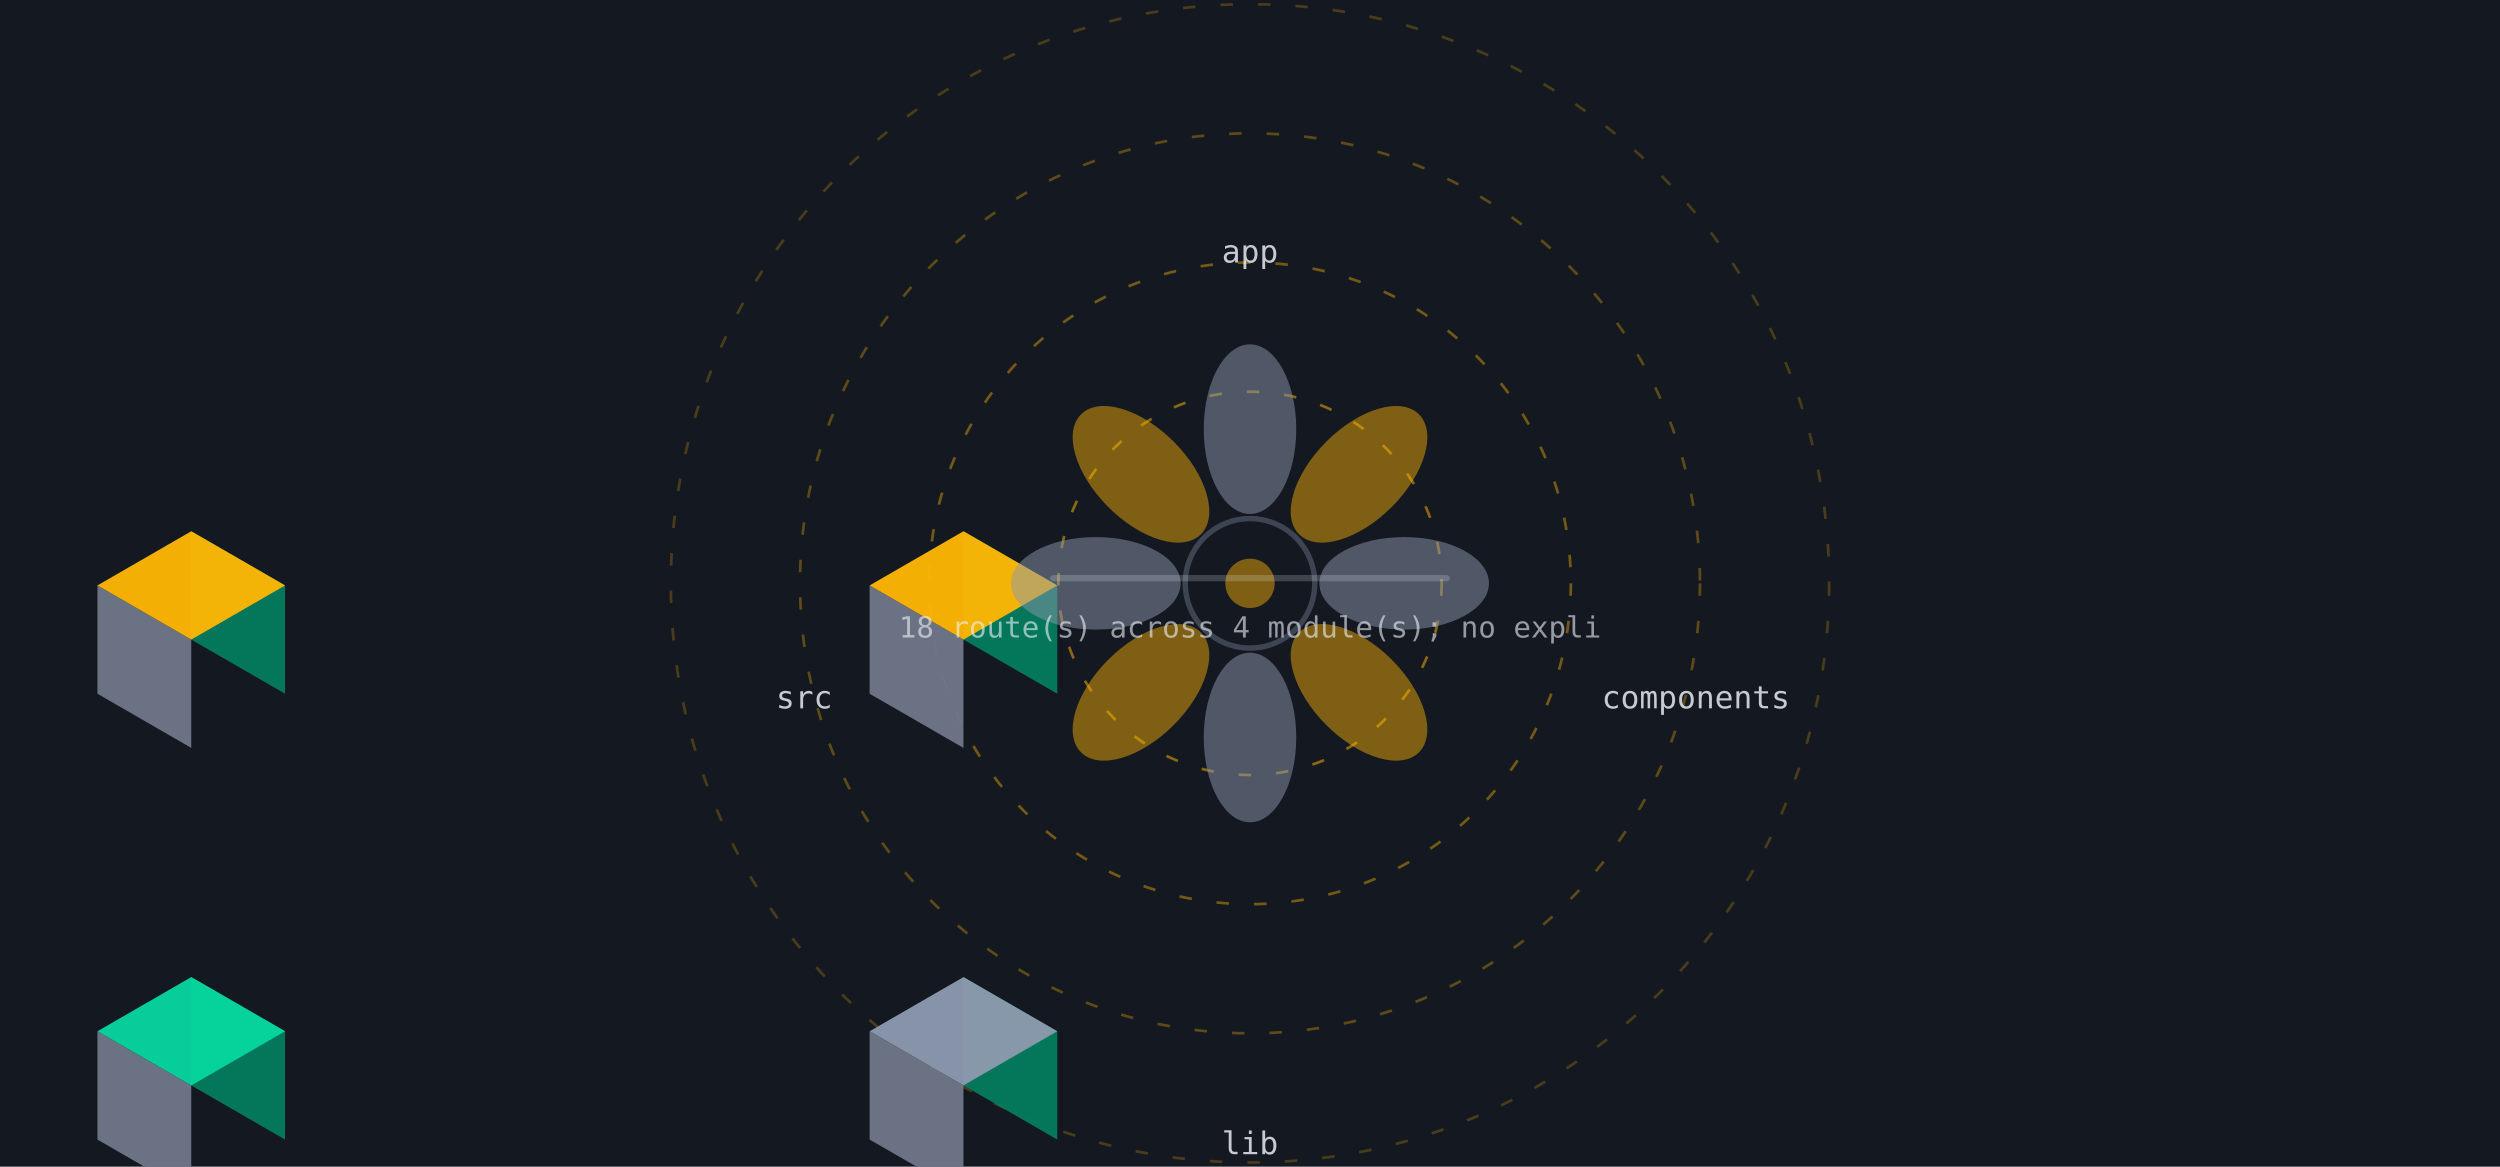
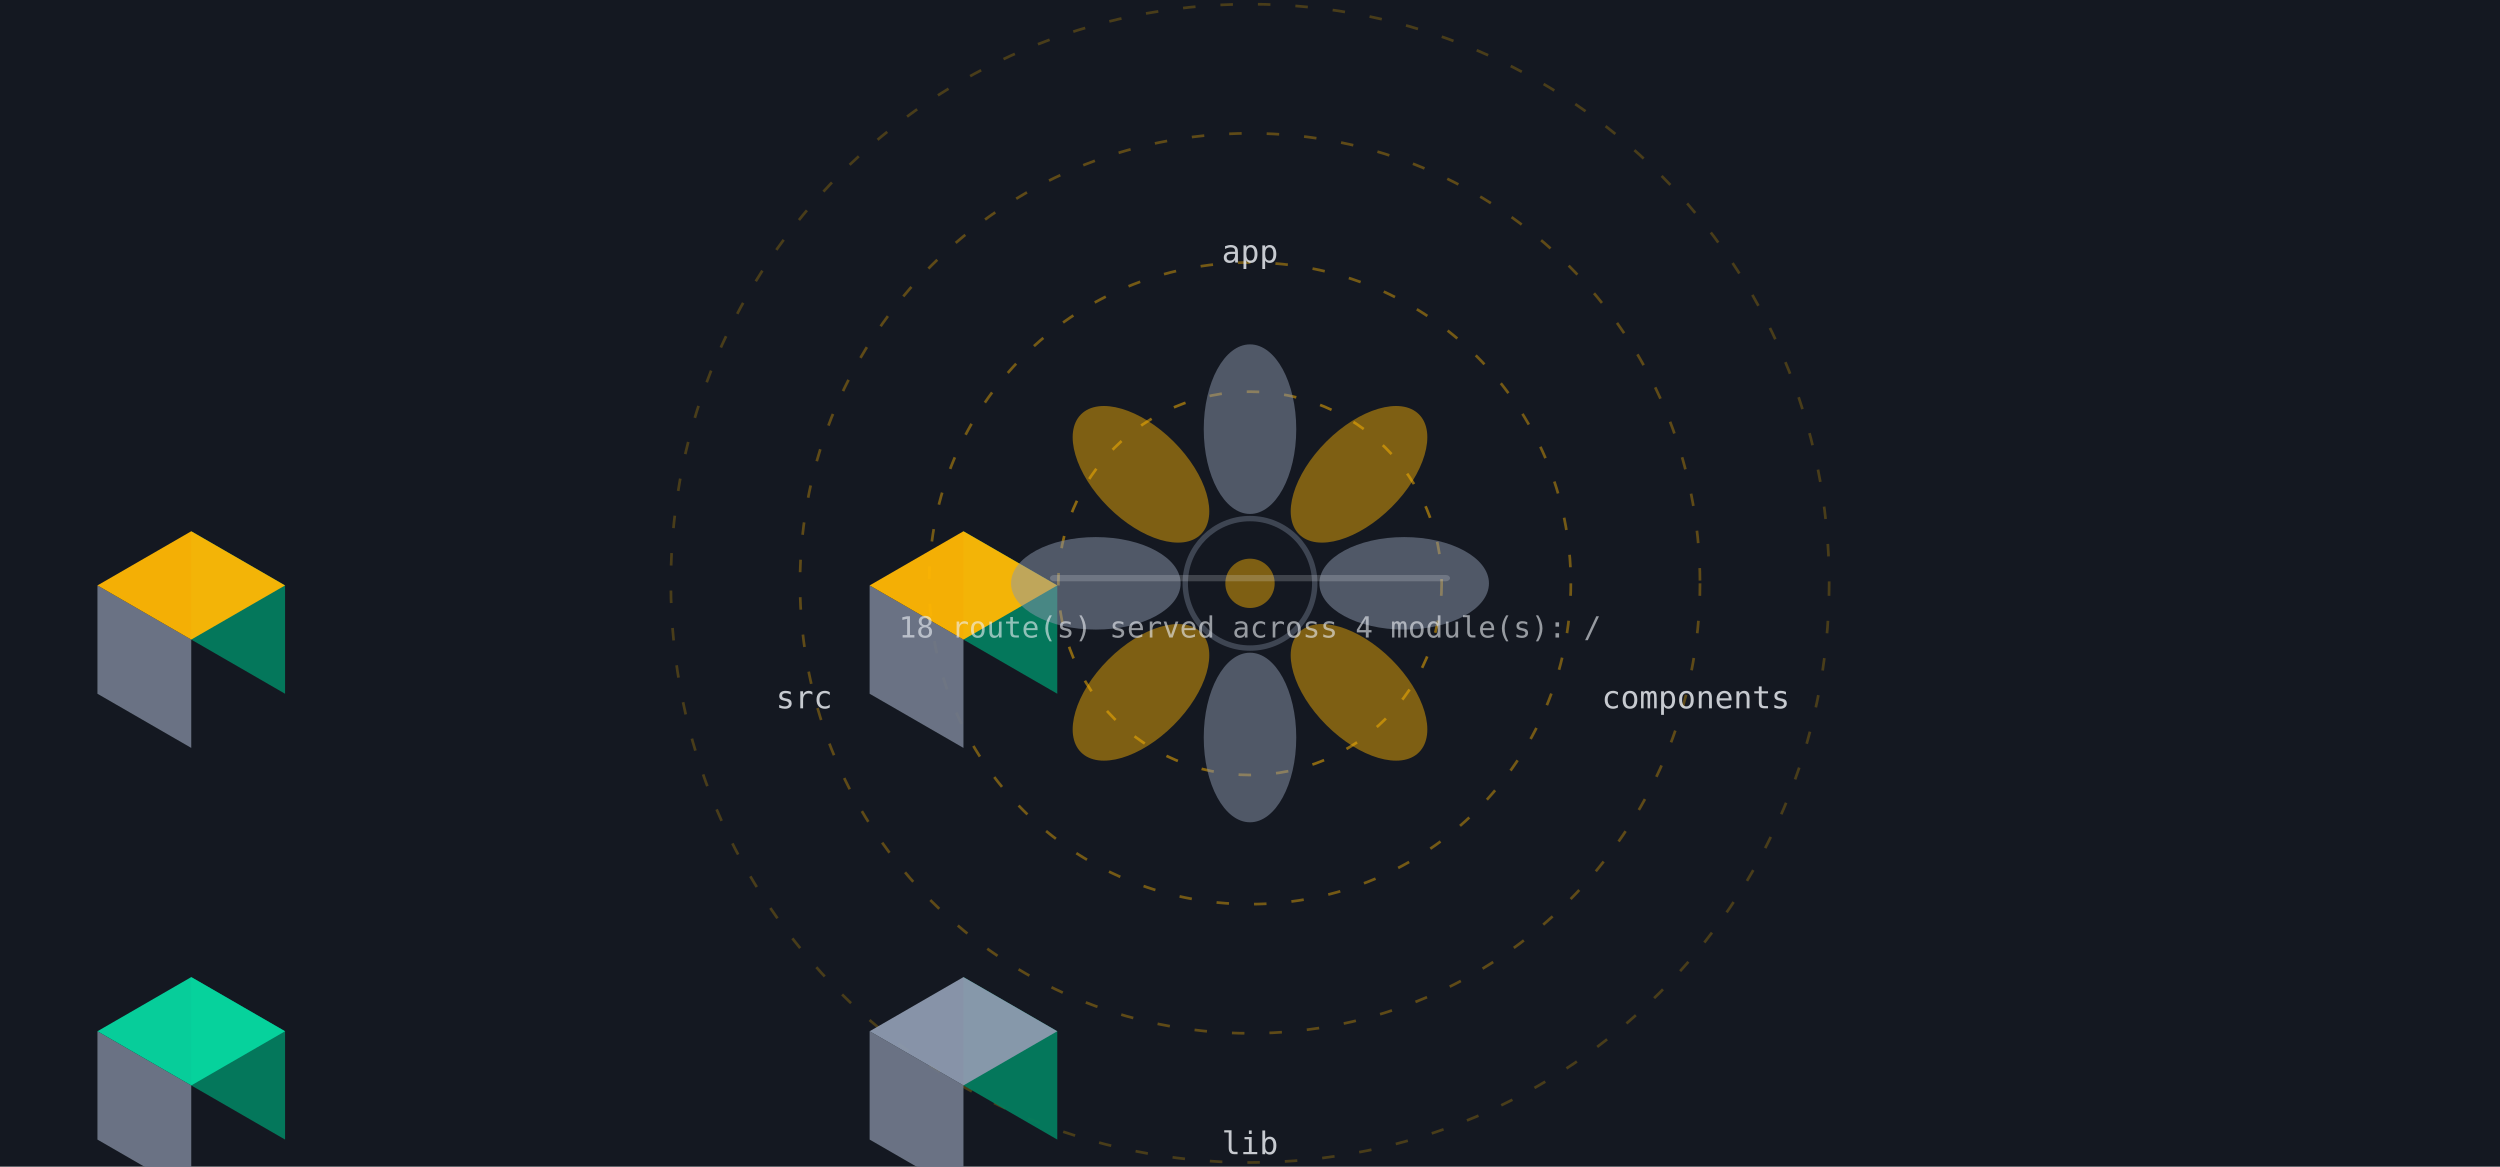
<svg xmlns="http://www.w3.org/2000/svg" viewBox="0 0 1200 560" width="1200" height="560" role="img" aria-label="CxNTRADICT workflow">
  <rect width="1200" height="560" fill="#141821" />
  <defs>
    <linearGradient id="gk" x1="0" y1="0" x2="1" y2="1">
      <stop offset="0%" stop-color="#ffb703" />
      <stop offset="100%" stop-color="#8d99ae" />
    </linearGradient>
  </defs>
  <circle cx="600.00" cy="280.00" r="92.00" fill="none" stroke="rgba(255,183,3,0.500)" stroke-width="1.30" opacity="1.00" stroke-dasharray="6 12" />
  <circle cx="600.00" cy="280.00" r="154.00" fill="none" stroke="rgba(255,183,3,0.410)" stroke-width="1.30" opacity="1.00" stroke-dasharray="6 12" />
  <circle cx="600.00" cy="280.00" r="216.00" fill="none" stroke="rgba(255,183,3,0.320)" stroke-width="1.30" opacity="1.00" stroke-dasharray="6 12" />
  <circle cx="600.00" cy="280.00" r="278.00" fill="none" stroke="rgba(255,183,3,0.230)" stroke-width="1.30" opacity="1.00" stroke-dasharray="6 12" />
  <polygon points="462.46,307.00 507.49,333.00 507.49,281.00 462.46,255.00" fill="#037c5d" opacity="0.95" />
  <polygon points="417.42,333.00 462.46,359.00 462.46,307.00 417.42,281.00" fill="#6e7788" opacity="0.95" />
  <polygon points="462.46,255.00 507.49,281.00 462.46,307.00 417.42,281.00" fill="#ffb703" opacity="0.95" />
  <text x="600" y="126" font-family="ui-monospace,Menlo,monospace" font-size="15" fill="rgba(238,241,246,0.820)" text-anchor="middle">app</text>
  <polygon points="462.46,521.00 507.49,547.00 507.49,495.00 462.46,469.00" fill="#037c5d" opacity="0.95" />
  <polygon points="417.42,547.00 462.46,573.00 462.46,521.00 417.42,495.00" fill="#6e7788" opacity="0.95" />
  <polygon points="462.46,469.00 507.49,495.00 462.46,521.00 417.42,495.00" fill="#8d99ae" opacity="0.95" />
  <text x="814" y="340" font-family="ui-monospace,Menlo,monospace" font-size="15" fill="rgba(238,241,246,0.820)" text-anchor="middle">components</text>
  <polygon points="91.80,521.00 136.83,547.00 136.83,495.00 91.80,469.00" fill="#037c5d" opacity="0.95" />
  <polygon points="46.77,547.00 91.80,573.00 91.80,521.00 46.77,495.00" fill="#6e7788" opacity="0.95" />
  <polygon points="91.80,469.00 136.83,495.00 91.80,521.00 46.77,495.00" fill="#06d6a0" opacity="0.95" />
  <text x="600" y="554" font-family="ui-monospace,Menlo,monospace" font-size="15" fill="rgba(238,241,246,0.820)" text-anchor="middle">lib</text>
  <polygon points="91.80,307.00 136.83,333.00 136.83,281.00 91.80,255.00" fill="#037c5d" opacity="0.95" />
  <polygon points="46.77,333.00 91.80,359.00 91.80,307.00 46.77,281.00" fill="#6e7788" opacity="0.95" />
  <polygon points="91.80,255.00 136.83,281.00 91.80,307.00 46.77,281.00" fill="#ffb703" opacity="0.95" />
  <text x="386" y="340" font-family="ui-monospace,Menlo,monospace" font-size="15" fill="rgba(238,241,246,0.820)" text-anchor="middle">src</text>
  <ellipse cx="600.00" cy="206.00" rx="22.20" ry="40.70" fill="rgba(141,153,174,0.500)" opacity="1.00" transform="rotate(0.0 600.00 206.00)" />
  <ellipse cx="652.33" cy="227.67" rx="22.20" ry="40.70" fill="rgba(255,183,3,0.450)" opacity="1.00" transform="rotate(45.0 652.33 227.67)" />
  <ellipse cx="674.00" cy="280.00" rx="22.20" ry="40.70" fill="rgba(141,153,174,0.500)" opacity="1.00" transform="rotate(90.0 674.00 280.00)" />
  <ellipse cx="652.33" cy="332.33" rx="22.20" ry="40.70" fill="rgba(255,183,3,0.450)" opacity="1.00" transform="rotate(135.0 652.33 332.33)" />
  <ellipse cx="600.00" cy="354.00" rx="22.20" ry="40.70" fill="rgba(141,153,174,0.500)" opacity="1.00" transform="rotate(180.0 600.00 354.00)" />
  <ellipse cx="547.67" cy="332.33" rx="22.20" ry="40.70" fill="rgba(255,183,3,0.450)" opacity="1.00" transform="rotate(225.0 547.67 332.33)" />
  <ellipse cx="526.00" cy="280.00" rx="22.20" ry="40.70" fill="rgba(141,153,174,0.500)" opacity="1.00" transform="rotate(270.0 526.00 280.00)" />
  <ellipse cx="547.67" cy="227.67" rx="22.20" ry="40.70" fill="rgba(255,183,3,0.450)" opacity="1.00" transform="rotate(315.0 547.67 227.67)" />
  <circle cx="600.00" cy="280.00" r="31.08" fill="none" stroke="rgba(141,153,174,0.500)" stroke-width="2.59" opacity="0.70" />
  <circle cx="600.00" cy="280.00" r="11.84" fill="rgba(255,183,3,0.450)" opacity="1.00" />
  <rect x="504.00" y="276.00" width="192.00" height="3.00" rx="2.00" fill="rgba(238,241,246,0.200)" opacity="1.00" />
-   <text x="600" y="306" font-family="ui-monospace,Menlo,monospace" font-size="14" fill="rgba(238,241,246,0.600)" text-anchor="middle">18 route(s) across 4 module(s); no expli</text>
+   <text x="600" y="306" font-family="ui-monospace,Menlo,monospace" font-size="14" fill="rgba(238,241,246,0.600)" text-anchor="middle">18 route(s) served across 4 module(s): /</text>
</svg>
